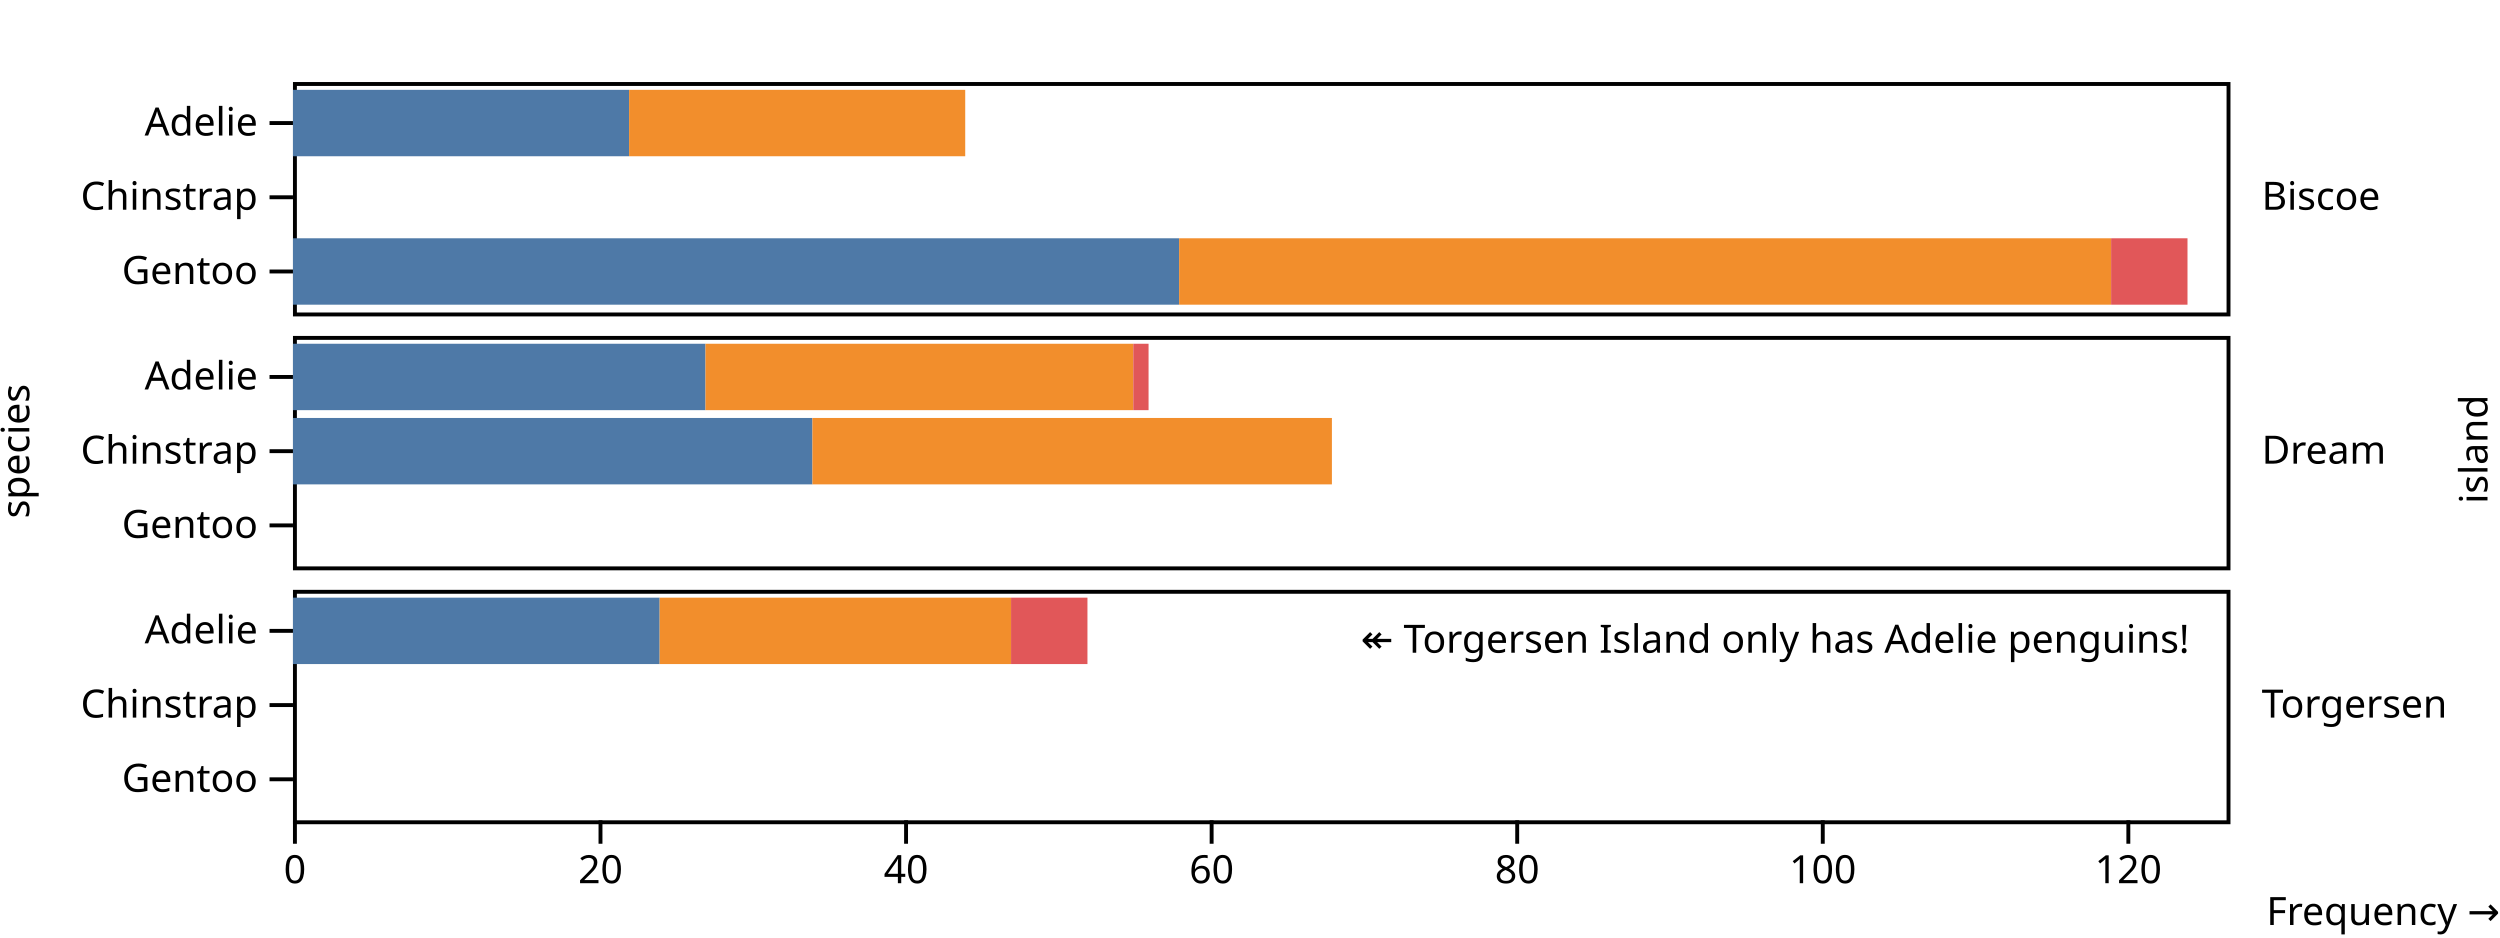
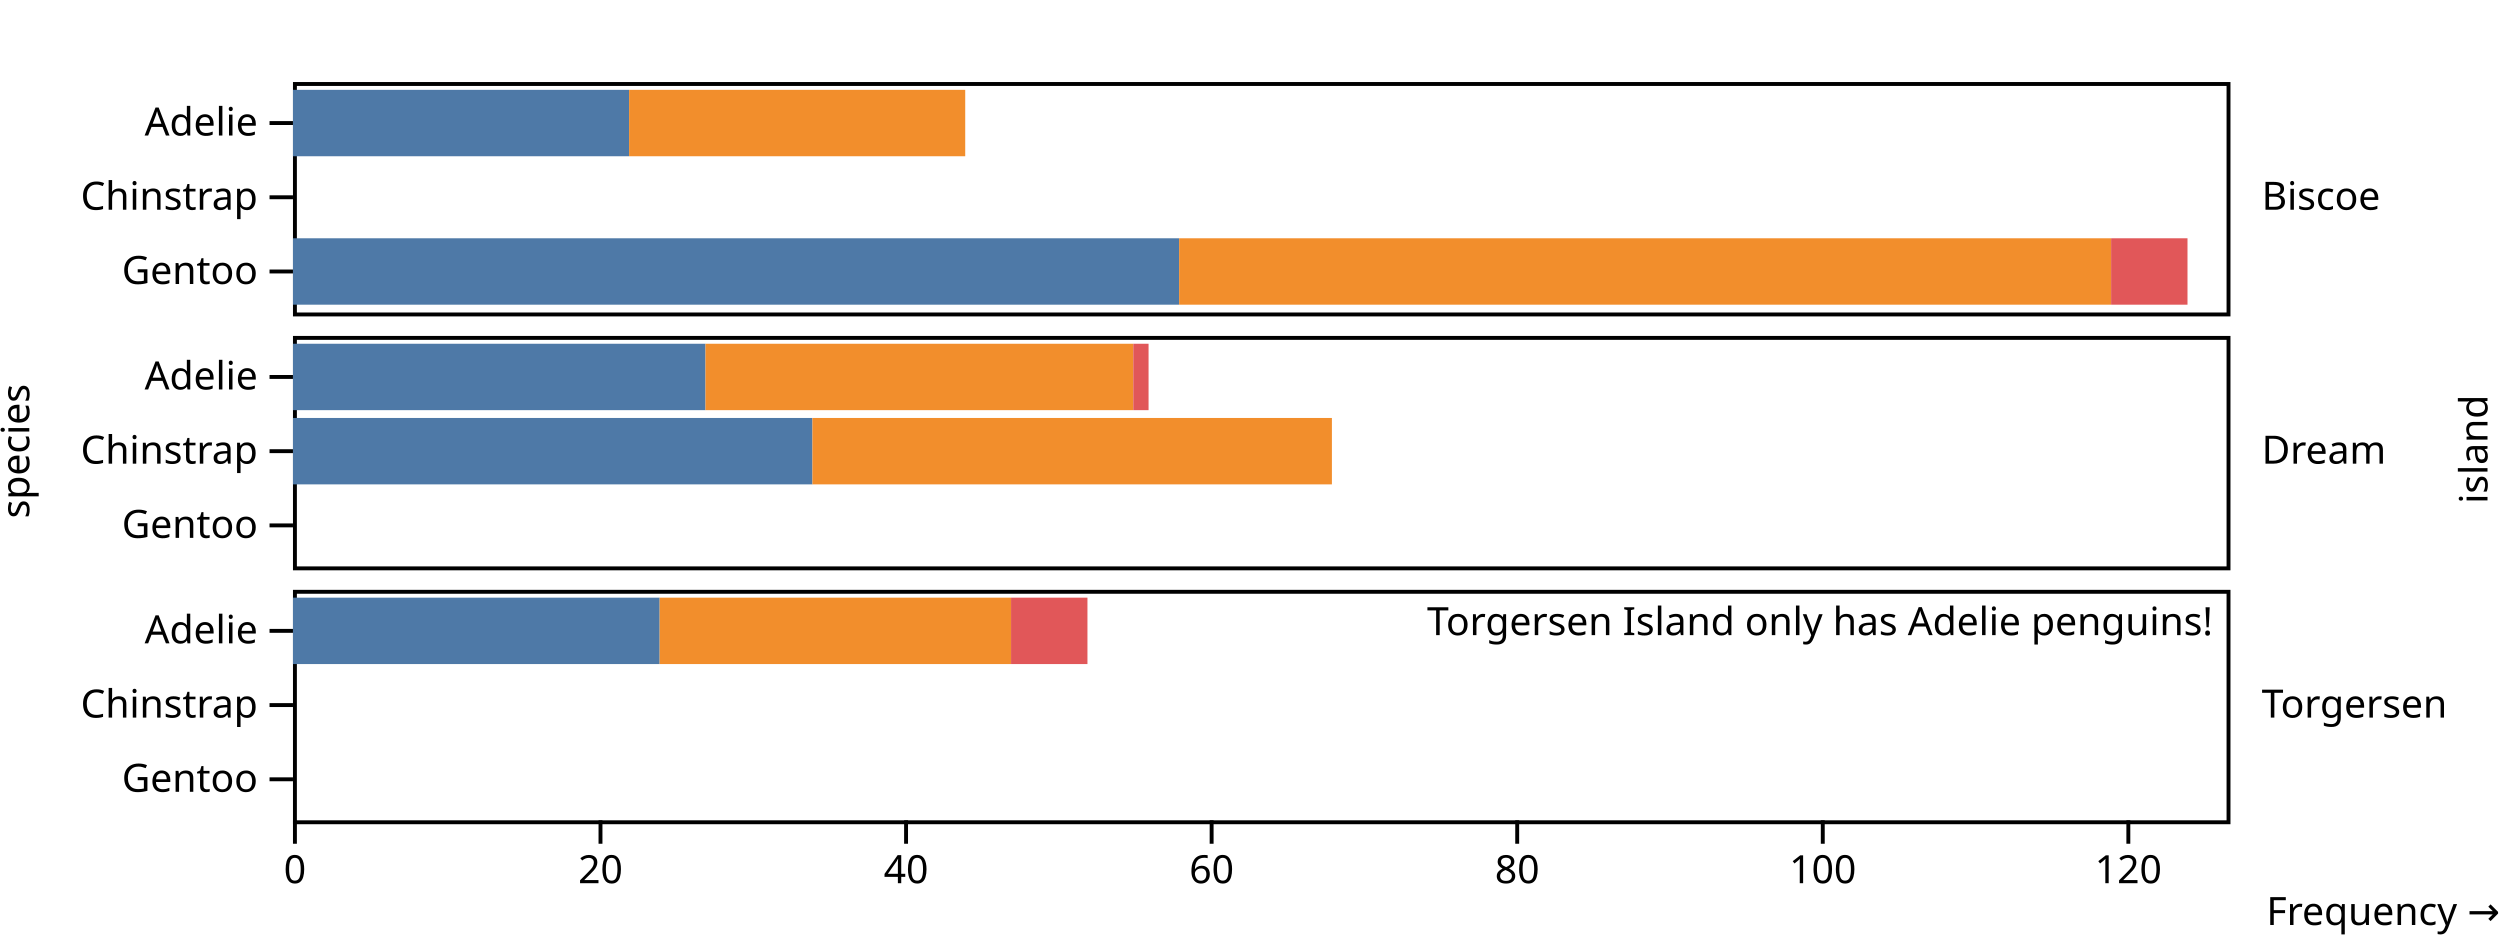
<svg xmlns="http://www.w3.org/2000/svg" class="plot" fill="currentColor" font-family="system-ui, sans-serif" font-size="10" text-anchor="middle" width="640" height="240" viewBox="0 0 640 240">
  <style>
    .plot {
      display: block;
      background: white;
      height: auto;
      height: intrinsic;
      max-width: 100%;
    }

    .plot text,
    .plot tspan {
      white-space: pre;
    }
  </style>
  <g aria-label="fy-axis" aria-description="island" transform="translate(570,0)" fill="none" text-anchor="start">
    <g class="tick" opacity="1" transform="translate(0,50.5)">
      <line stroke="currentColor" x2="0" />
      <text fill="currentColor" x="9" dy="0.32em">Biscoe</text>
    </g>
    <g class="tick" opacity="1" transform="translate(0,115.5)">
      <line stroke="currentColor" x2="0" />
      <text fill="currentColor" x="9" dy="0.32em">Dream</text>
    </g>
    <g class="tick" opacity="1" transform="translate(0,180.5)">
      <line stroke="currentColor" x2="0" />
      <text fill="currentColor" x="9" dy="0.32em">Torgersen</text>
    </g>
    <text fill="currentColor" transform="translate(70,115) rotate(-90)" dy="-0.32em" text-anchor="middle">island</text>
  </g>
  <g aria-label="x-axis" aria-description="Frequency →" transform="translate(0,210)" fill="none" text-anchor="middle" font-variant="tabular-nums">
    <g class="tick" opacity="1" transform="translate(75.5,0)">
      <line stroke="currentColor" y2="6" />
      <text fill="currentColor" y="9" dy="0.71em">0</text>
    </g>
    <g class="tick" opacity="1" transform="translate(153.7258,0)">
      <line stroke="currentColor" y2="6" />
      <text fill="currentColor" y="9" dy="0.71em">20</text>
    </g>
    <g class="tick" opacity="1" transform="translate(231.9516,0)">
      <line stroke="currentColor" y2="6" />
      <text fill="currentColor" y="9" dy="0.71em">40</text>
    </g>
    <g class="tick" opacity="1" transform="translate(310.1774,0)">
      <line stroke="currentColor" y2="6" />
      <text fill="currentColor" y="9" dy="0.71em">60</text>
    </g>
    <g class="tick" opacity="1" transform="translate(388.4032,0)">
      <line stroke="currentColor" y2="6" />
      <text fill="currentColor" y="9" dy="0.71em">80</text>
    </g>
    <g class="tick" opacity="1" transform="translate(466.629,0)">
      <line stroke="currentColor" y2="6" />
      <text fill="currentColor" y="9" dy="0.71em">100</text>
    </g>
    <g class="tick" opacity="1" transform="translate(544.8548,0)">
      <line stroke="currentColor" y2="6" />
      <text fill="currentColor" y="9" dy="0.71em">120</text>
    </g>
    <text fill="currentColor" transform="translate(640,30)" dy="-0.32em" text-anchor="end">Frequency →</text>
  </g>
  <g aria-label="y-axis" transform="translate(75,21)" fill="none" text-anchor="end">
    <g class="tick" opacity="1" transform="translate(0,10.5)">
      <line stroke="currentColor" x2="-6" />
      <text fill="currentColor" x="-9" dy="0.32em">Adelie</text>
    </g>
    <g class="tick" opacity="1" transform="translate(0,29.5)">
      <line stroke="currentColor" x2="-6" />
      <text fill="currentColor" x="-9" dy="0.32em">Chinstrap</text>
    </g>
    <g class="tick" opacity="1" transform="translate(0,48.5)">
      <line stroke="currentColor" x2="-6" />
      <text fill="currentColor" x="-9" dy="0.32em">Gentoo</text>
    </g>
  </g>
  <g aria-label="y-axis" aria-description="species" transform="translate(75,86)" fill="none" text-anchor="end">
    <g class="tick" opacity="1" transform="translate(0,10.5)">
      <line stroke="currentColor" x2="-6" />
      <text fill="currentColor" x="-9" dy="0.32em">Adelie</text>
    </g>
    <g class="tick" opacity="1" transform="translate(0,29.5)">
      <line stroke="currentColor" x2="-6" />
      <text fill="currentColor" x="-9" dy="0.32em">Chinstrap</text>
    </g>
    <g class="tick" opacity="1" transform="translate(0,48.5)">
      <line stroke="currentColor" x2="-6" />
      <text fill="currentColor" x="-9" dy="0.32em">Gentoo</text>
    </g>
    <text fill="currentColor" transform="translate(-75,29.5) rotate(-90)" dy="0.75em" text-anchor="middle">species</text>
  </g>
  <g aria-label="y-axis" transform="translate(75,151)" fill="none" text-anchor="end">
    <g class="tick" opacity="1" transform="translate(0,10.5)">
      <line stroke="currentColor" x2="-6" />
      <text fill="currentColor" x="-9" dy="0.32em">Adelie</text>
    </g>
    <g class="tick" opacity="1" transform="translate(0,29.5)">
      <line stroke="currentColor" x2="-6" />
      <text fill="currentColor" x="-9" dy="0.32em">Chinstrap</text>
    </g>
    <g class="tick" opacity="1" transform="translate(0,48.5)">
      <line stroke="currentColor" x2="-6" />
      <text fill="currentColor" x="-9" dy="0.32em">Gentoo</text>
    </g>
  </g>
  <g aria-label="facet" transform="translate(0,21)">
    <rect aria-label="frame" fill="none" stroke="currentColor" transform="translate(0.5,0.5)" x="75" y="0" width="495" height="59" />
    <g aria-label="bar">
      <rect x="75" width="86.048" y="2" height="17" fill="#4e79a7" />
      <rect x="75" width="226.855" y="40" height="17" fill="#4e79a7" />
      <rect x="161.048" width="86.048" y="2" height="17" fill="#f28e2c" />
      <rect x="301.855" width="238.589" y="40" height="17" fill="#f28e2c" />
      <rect x="540.444" width="19.556" y="40" height="17" fill="#e15759" />
    </g>
-     <g aria-label="text" text-anchor="end" transform="translate(-9.5,9)" />
+     <g aria-label="text" text-anchor="end" transform="translate(-3.5,4.5)" />
  </g>
  <g aria-label="facet" transform="translate(0,86)">
    <rect aria-label="frame" fill="none" stroke="currentColor" transform="translate(0.5,0.5)" x="75" y="0" width="495" height="59" />
    <g aria-label="bar">
      <rect x="75" width="105.605" y="2" height="17" fill="#4e79a7" />
      <rect x="75" width="132.984" y="21" height="17" fill="#4e79a7" />
      <rect x="180.605" width="109.516" y="2" height="17" fill="#f28e2c" />
      <rect x="207.984" width="132.984" y="21" height="17" fill="#f28e2c" />
      <rect x="290.121" width="3.911" y="2" height="17" fill="#e15759" />
    </g>
-     <g aria-label="text" text-anchor="end" transform="translate(-9.5,9)" />
+     <g aria-label="text" text-anchor="end" transform="translate(-3.5,4.5)" />
  </g>
  <g aria-label="facet" transform="translate(0,151)">
    <rect aria-label="frame" fill="none" stroke="currentColor" transform="translate(0.5,0.5)" x="75" y="0" width="495" height="59" />
    <g aria-label="bar">
      <rect x="75" width="93.871" y="2" height="17" fill="#4e79a7" />
      <rect x="168.871" width="89.96" y="2" height="17" fill="#f28e2c" />
      <rect x="258.831" width="19.556" y="2" height="17" fill="#e15759" />
    </g>
-     <g aria-label="text" text-anchor="end" transform="translate(-9.5,9)">
-       <text y="0.71em" transform="translate(570,0)">↞ Torgersen Island only has Adelie penguins!</text>
+     <g aria-label="text" text-anchor="end" transform="translate(-3.5,4.5)">
+       <text y="0.71em" transform="translate(570,0)">Torgersen Island only has Adelie penguins!</text>
    </g>
  </g>
</svg>
